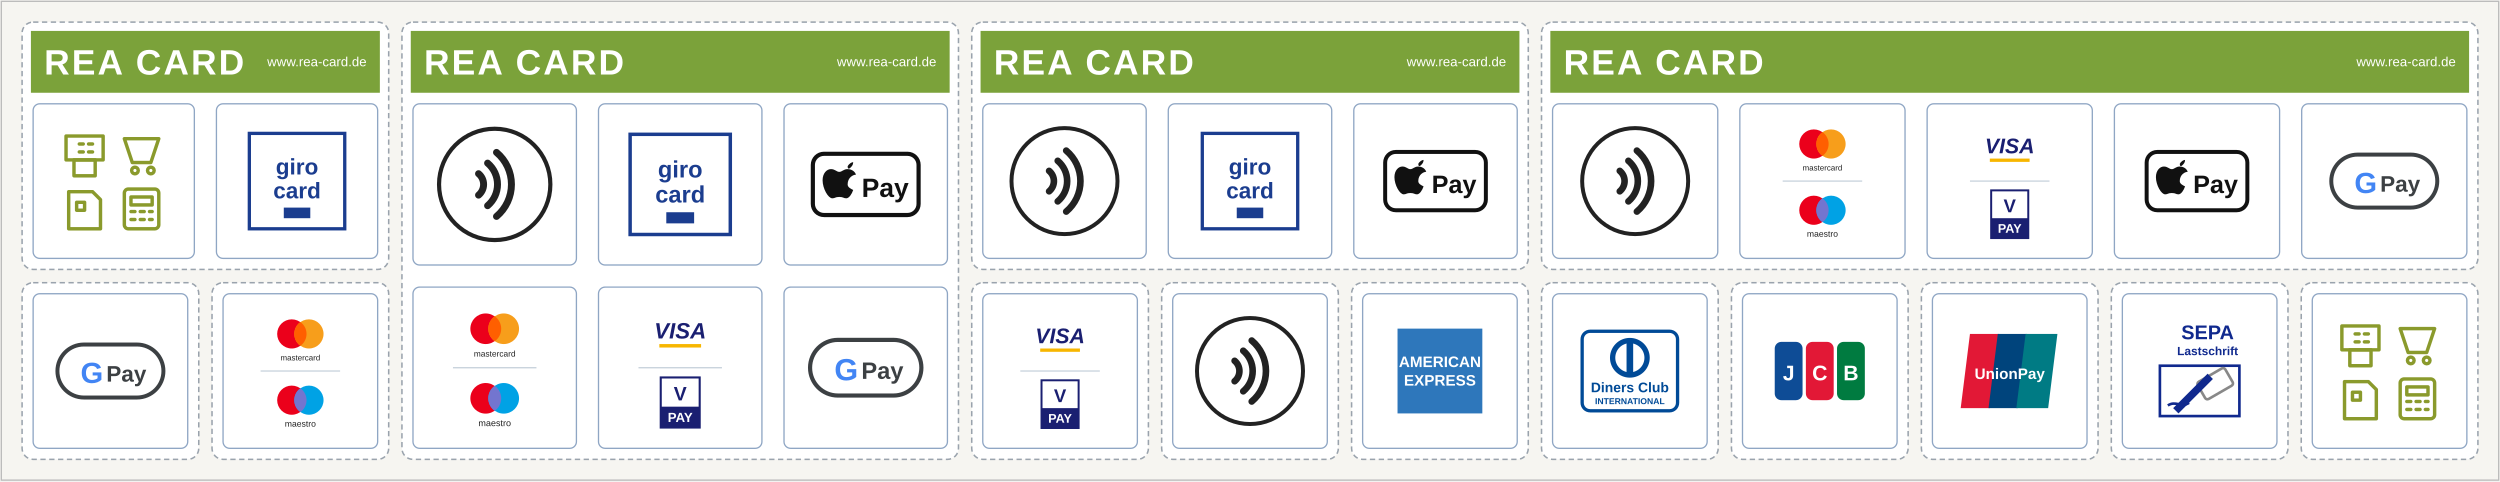
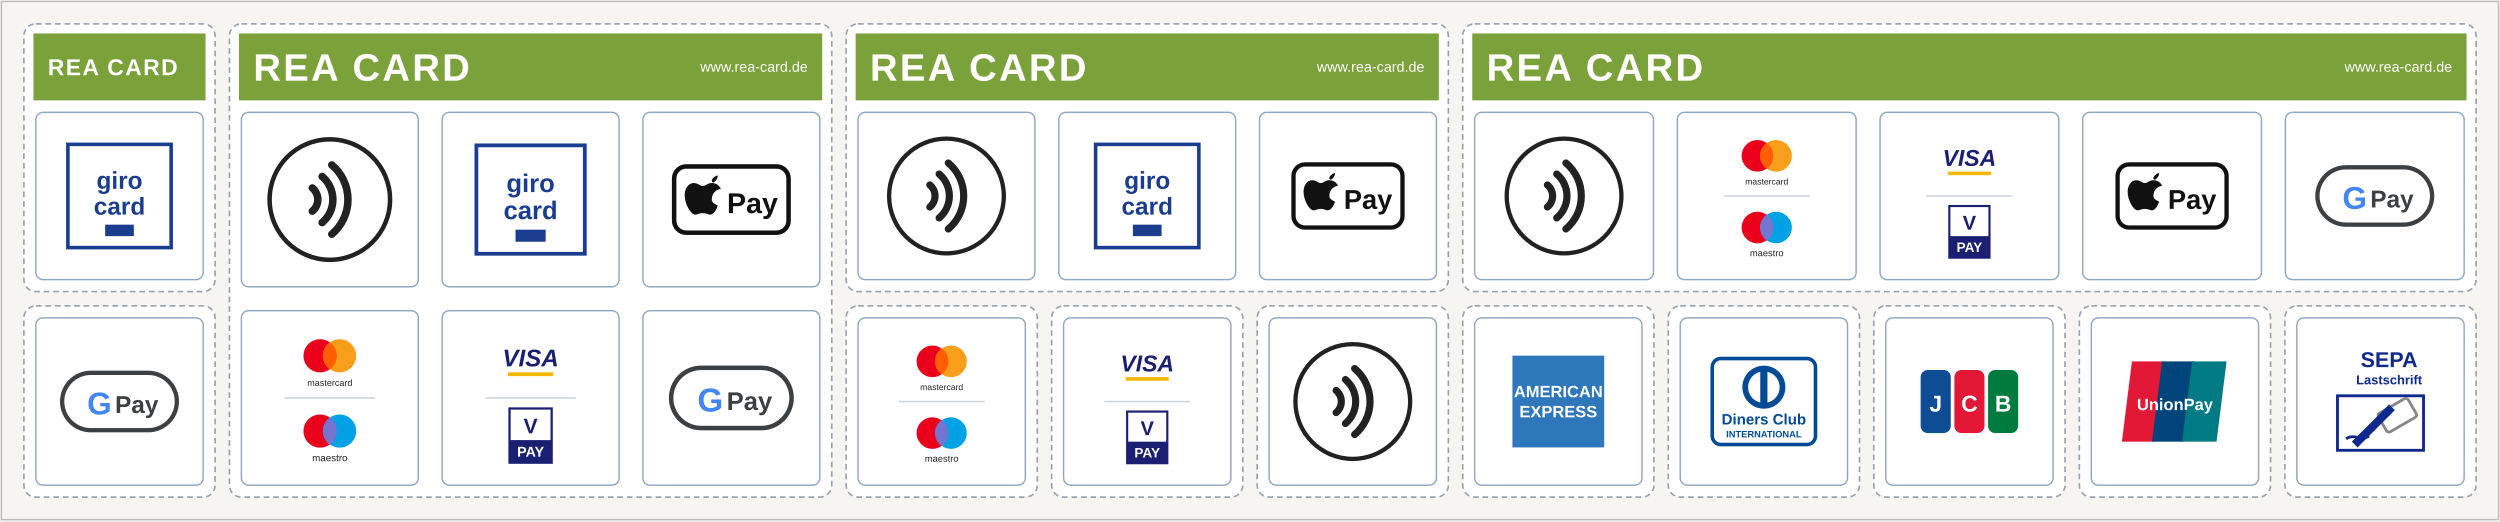
- <svg xmlns="http://www.w3.org/2000/svg" viewBox="0 0 566 109" width="566mm" height="109mm" role="img" aria-label="Варіант B — довга горизонтальна смуга">
-   <rect width="566" height="109" fill="#f6f5f1" />
-   <rect x="0.3" y="0.3" width="565.4" height="108.4" fill="none" stroke="#bbb" stroke-width="0.3" />
-   <rect x="5" y="5" width="83" height="56" rx="2.5" fill="#fff" stroke="#9aa3ad" stroke-width="0.35" stroke-dasharray="1.2 0.8" />
-   <path d="M7 7h79v14h-79z" fill="#7ba23a" />
-   <text x="10" y="16.88" font-size="8" fill="#fff" font-weight="800" letter-spacing="0.48" font-family="Onest,Arial,Helvetica,sans-serif">REA CARD</text>
-   <text x="83" y="15" font-size="3" fill="#fff" text-anchor="end" font-family="Onest,Arial,sans-serif">www.rea-card.de</text>
-   <rect x="7.5" y="23.5" width="36.5" height="35" rx="1.5" fill="none" stroke="#8fa6c4" stroke-width="0.3" />
-   <svg x="10.75" y="26" width="30" height="30" viewBox="0 0 100 100">
-     <g fill="none" stroke="#8a9a2c" stroke-width="2.6" stroke-linejoin="round" stroke-linecap="round">
-       <rect x="14" y="16" width="28" height="18" />
-       <rect x="20" y="34" width="16" height="12" />
-       <path d="M24 22h3M31 22h3M24 28h3M31 28h3" />
-       <path d="M58 18h26l-6 18H64z" />
-       <circle cx="66" cy="42" r="2.5" />
-       <circle cx="78" cy="42" r="2.5" />
-       <path d="M16 58h18l6 6v22H16z" />
-       <path d="M22 66h6v6h-6z" />
-       <rect x="58" y="56" width="26" height="30" rx="3" />
-       <path d="M63 62h16v6H63zM63 73h3M70 73h3M77 73h2M63 79h3M70 79h3M77 79h2" />
-     </g>
-   </svg>
-   <rect x="49" y="23.5" width="36.5" height="35" rx="1.5" fill="none" stroke="#8fa6c4" stroke-width="0.3" />
-   <svg x="52.25" y="26" width="30" height="30" viewBox="0 0 100 100">
+ <svg xmlns="http://www.w3.org/2000/svg" viewBox="0 0 523 109" width="523mm" height="109mm" role="img" aria-label="Варіант B — довга горизонтальна смуга">
+   <rect width="523" height="109" fill="#f6f5f1" />
+   <rect x="0.3" y="0.3" width="522.4" height="108.4" fill="none" stroke="#bbb" stroke-width="0.3" />
+   <rect x="5" y="5" width="40" height="56" rx="2.5" fill="#fff" stroke="#9aa3ad" stroke-width="0.35" stroke-dasharray="1.2 0.8" />
+   <path d="M7 7h36v14h-36z" fill="#7ba23a" />
+   <text x="10" y="15.728" font-size="4.8" fill="#fff" font-weight="800" letter-spacing="0.288" font-family="Onest,Arial,Helvetica,sans-serif">REA CARD</text>
+   <rect x="7.5" y="23.5" width="35" height="35" rx="1.5" fill="none" stroke="#8fa6c4" stroke-width="0.3" />
+   <svg x="10" y="26" width="30" height="30" viewBox="0 0 100 100">
    <rect x="14" y="14" width="72" height="72" fill="none" stroke="#1b3d8f" stroke-width="2.5" />
    <text x="50" y="45" font-size="17" fill="#1b3d8f" font-weight="700" text-anchor="middle" font-family="Onest,Arial,Helvetica,sans-serif">giro</text>
    <text x="50" y="63" font-size="17" fill="#1b3d8f" font-weight="700" text-anchor="middle" font-family="Onest,Arial,Helvetica,sans-serif">card</text>
    <rect x="40" y="70" width="20" height="8" fill="#1b3d8f" />
  </svg>
  <rect x="5" y="64" width="40" height="40" rx="2.5" fill="#fff" stroke="#9aa3ad" stroke-width="0.35" stroke-dasharray="1.2 0.8" />
  <rect x="7.5" y="66.5" width="35" height="35" rx="1.5" fill="none" stroke="#8fa6c4" stroke-width="0.3" />
  <svg x="10" y="69" width="30" height="30" viewBox="0 0 100 100">
    <rect x="10" y="30" width="80" height="40" rx="20" fill="#fff" stroke="#3c4043" stroke-width="3" />
    <text x="36" y="59" font-size="22" fill="#4285f4" font-weight="700" text-anchor="middle" font-family="Onest,Arial,Helvetica,sans-serif">G</text>
    <text x="62" y="58" font-size="17" fill="#3c4043" font-weight="600" text-anchor="middle" font-family="Onest,Arial,Helvetica,sans-serif">Pay</text>
  </svg>
-   <rect x="48" y="64" width="40" height="40" rx="2.5" fill="#fff" stroke="#9aa3ad" stroke-width="0.35" stroke-dasharray="1.2 0.8" />
-   <rect x="50.5" y="66.5" width="35" height="35" rx="1.5" fill="none" stroke="#8fa6c4" stroke-width="0.3" />
-   <svg x="53" y="69" width="30" height="30" viewBox="0 0 100 100">
-     <svg x="10" y="0" width="80" height="50" viewBox="0 0 100 100">
-       <circle cx="37" cy="44" r="22" fill="#eb001b" />
-       <circle cx="63" cy="44" r="22" fill="#f79e1b" />
-       <path d="M50 26a22 22 0 0 1 0 36a22 22 0 0 1 0-36z" fill="#ff5f00" />
-       <text x="50" y="84" font-size="12" fill="#222" font-weight="500" text-anchor="middle" font-family="Onest,Arial,Helvetica,sans-serif">mastercard</text>
-     </svg>
-     <line x1="20" y1="50" x2="80" y2="50" stroke="#c9d3dd" stroke-width="1" />
-     <svg x="10" y="50" width="80" height="50" viewBox="0 0 100 100">
-       <circle cx="37" cy="44" r="22" fill="#eb001b" />
-       <circle cx="63" cy="44" r="22" fill="#00a2e5" />
-       <path d="M50 26a22 22 0 0 1 0 36a22 22 0 0 1 0-36z" fill="#7375cf" />
-       <text x="50" y="84" font-size="13" fill="#222" font-weight="500" text-anchor="middle" font-family="Onest,Arial,Helvetica,sans-serif">maestro</text>
-     </svg>
-   </svg>
-   <rect x="91" y="5" width="126" height="99" rx="2.5" fill="#fff" stroke="#9aa3ad" stroke-width="0.35" stroke-dasharray="1.2 0.8" />
-   <path d="M93 7h122v14h-122z" fill="#7ba23a" />
-   <text x="96" y="16.88" font-size="8" fill="#fff" font-weight="800" letter-spacing="0.48" font-family="Onest,Arial,Helvetica,sans-serif">REA CARD</text>
-   <text x="212" y="15" font-size="3" fill="#fff" text-anchor="end" font-family="Onest,Arial,sans-serif">www.rea-card.de</text>
-   <rect x="93.5" y="23.5" width="37" height="36.5" rx="1.5" fill="none" stroke="#8fa6c4" stroke-width="0.3" />
-   <svg x="96.25" y="26" width="31.5" height="31.5" viewBox="0 0 100 100">
-     <circle cx="50" cy="50" r="40" fill="none" stroke="#222" stroke-width="3" />
-     <path d="M38.4 42.3 A10 10 0 0 1 38.4 57.7" fill="none" stroke="#222" stroke-width="5" stroke-linecap="round" />
-     <path d="M44.9 34.7 A20 20 0 0 1 44.9 65.3" fill="none" stroke="#222" stroke-width="5" stroke-linecap="round" />
-     <path d="M51.3 27.0 A30 30 0 0 1 51.3 73.0" fill="none" stroke="#222" stroke-width="5" stroke-linecap="round" />
-   </svg>
-   <rect x="135.5" y="23.5" width="37" height="36.5" rx="1.5" fill="none" stroke="#8fa6c4" stroke-width="0.3" />
-   <svg x="138.25" y="26" width="31.5" height="31.5" viewBox="0 0 100 100">
+   <rect x="48" y="5" width="126" height="99" rx="2.5" fill="#fff" stroke="#9aa3ad" stroke-width="0.35" stroke-dasharray="1.2 0.8" />
+   <path d="M50 7h122v14h-122z" fill="#7ba23a" />
+   <text x="53" y="16.88" font-size="8" fill="#fff" font-weight="800" letter-spacing="0.48" font-family="Onest,Arial,Helvetica,sans-serif">REA CARD</text>
+   <text x="169" y="15" font-size="3" fill="#fff" text-anchor="end" font-family="Onest,Arial,sans-serif">www.rea-card.de</text>
+   <rect x="50.5" y="23.5" width="37" height="36.5" rx="1.5" fill="none" stroke="#8fa6c4" stroke-width="0.3" />
+   <svg x="53.25" y="26" width="31.5" height="31.5" viewBox="0 0 100 100">
+     <circle cx="50" cy="50" r="40" fill="none" stroke="#222" stroke-width="3" />
+     <path d="M38.4 42.3 A10 10 0 0 1 38.4 57.7" fill="none" stroke="#222" stroke-width="5" stroke-linecap="round" />
+     <path d="M44.9 34.7 A20 20 0 0 1 44.9 65.3" fill="none" stroke="#222" stroke-width="5" stroke-linecap="round" />
+     <path d="M51.3 27.0 A30 30 0 0 1 51.3 73.0" fill="none" stroke="#222" stroke-width="5" stroke-linecap="round" />
+   </svg>
+   <rect x="92.5" y="23.5" width="37" height="36.5" rx="1.5" fill="none" stroke="#8fa6c4" stroke-width="0.3" />
+   <svg x="95.25" y="26" width="31.5" height="31.5" viewBox="0 0 100 100">
    <rect x="14" y="14" width="72" height="72" fill="none" stroke="#1b3d8f" stroke-width="2.5" />
    <text x="50" y="45" font-size="17" fill="#1b3d8f" font-weight="700" text-anchor="middle" font-family="Onest,Arial,Helvetica,sans-serif">giro</text>
    <text x="50" y="63" font-size="17" fill="#1b3d8f" font-weight="700" text-anchor="middle" font-family="Onest,Arial,Helvetica,sans-serif">card</text>
    <rect x="40" y="70" width="20" height="8" fill="#1b3d8f" />
  </svg>
-   <rect x="177.5" y="23.5" width="37" height="36.5" rx="1.5" fill="none" stroke="#8fa6c4" stroke-width="0.3" />
-   <svg x="180.25" y="26" width="31.5" height="31.5" viewBox="0 0 100 100">
+   <rect x="134.5" y="23.5" width="37" height="36.5" rx="1.5" fill="none" stroke="#8fa6c4" stroke-width="0.3" />
+   <svg x="137.25" y="26" width="31.5" height="31.5" viewBox="0 0 100 100">
    <rect x="12" y="28" width="76" height="44" rx="8" fill="#fff" stroke="#111" stroke-width="3" />
    <g transform="translate(4 6)">
      <path d="M33 44c0-5 4-7 6-7-1-3-4-4-6-4-3 0-4 2-6 2s-3-2-6-2c-3 0-6 3-6 8 0 6 4 13 7 13 2 0 2-1 5-1s3 1 5 1c2 0 4-3 5-6-2-1-4-2-4-4z" fill="#111" />
      <path d="M33 31c1-2 3-3 4-3 0 2-1 3-2 4-1 1-2 1-2-1z" fill="#111" />
    </g>
    <text x="64" y="59" font-size="19" fill="#111" font-weight="600" text-anchor="middle" font-family="Onest,Arial,Helvetica,sans-serif">Pay</text>
  </svg>
-   <rect x="93.5" y="65" width="37" height="36.5" rx="1.5" fill="none" stroke="#8fa6c4" stroke-width="0.3" />
-   <svg x="96.25" y="67.5" width="31.5" height="31.5" viewBox="0 0 100 100">
+   <rect x="50.5" y="65" width="37" height="36.5" rx="1.5" fill="none" stroke="#8fa6c4" stroke-width="0.3" />
+   <svg x="53.25" y="67.5" width="31.5" height="31.5" viewBox="0 0 100 100">
    <svg x="10" y="0" width="80" height="50" viewBox="0 0 100 100">
      <circle cx="37" cy="44" r="22" fill="#eb001b" />
      <circle cx="63" cy="44" r="22" fill="#f79e1b" />
      <path d="M50 26a22 22 0 0 1 0 36a22 22 0 0 1 0-36z" fill="#ff5f00" />
      <text x="50" y="84" font-size="12" fill="#222" font-weight="500" text-anchor="middle" font-family="Onest,Arial,Helvetica,sans-serif">mastercard</text>
    </svg>
    <line x1="20" y1="50" x2="80" y2="50" stroke="#c9d3dd" stroke-width="1" />
    <svg x="10" y="50" width="80" height="50" viewBox="0 0 100 100">
      <circle cx="37" cy="44" r="22" fill="#eb001b" />
      <circle cx="63" cy="44" r="22" fill="#00a2e5" />
      <path d="M50 26a22 22 0 0 1 0 36a22 22 0 0 1 0-36z" fill="#7375cf" />
      <text x="50" y="84" font-size="13" fill="#222" font-weight="500" text-anchor="middle" font-family="Onest,Arial,Helvetica,sans-serif">maestro</text>
    </svg>
  </svg>
-   <rect x="135.5" y="65" width="37" height="36.5" rx="1.5" fill="none" stroke="#8fa6c4" stroke-width="0.3" />
-   <svg x="138.25" y="67.5" width="31.5" height="31.5" viewBox="0 0 100 100">
+   <rect x="92.5" y="65" width="37" height="36.5" rx="1.5" fill="none" stroke="#8fa6c4" stroke-width="0.3" />
+   <svg x="95.25" y="67.5" width="31.5" height="31.5" viewBox="0 0 100 100">
    <svg x="10" y="0" width="80" height="50" viewBox="0 0 100 100">
      <text x="50" y="58" font-size="32" fill="#1a1f71" font-weight="800" text-anchor="middle" font-family="Onest,Arial,Helvetica,sans-serif" font-style="italic">VISA</text>
      <rect x="20" y="66" width="60" height="5" fill="#f7b600" />
    </svg>
    <line x1="20" y1="50" x2="80" y2="50" stroke="#c9d3dd" stroke-width="1" />
    <svg x="10" y="50" width="80" height="50" viewBox="0 0 100 100">
      <rect x="22" y="14" width="56" height="72" fill="#fff" stroke="#1a1f71" stroke-width="3" />
      <text x="50" y="47" font-size="28" fill="#1a1f71" font-weight="800" text-anchor="middle" font-family="Onest,Arial,Helvetica,sans-serif">V</text>
      <rect x="22" y="56" width="56" height="30" fill="#1a1f71" />
      <text x="50" y="78" font-size="19" fill="#fff" font-weight="800" text-anchor="middle" font-family="Onest,Arial,Helvetica,sans-serif">PAY</text>
    </svg>
  </svg>
-   <rect x="177.5" y="65" width="37" height="36.5" rx="1.5" fill="none" stroke="#8fa6c4" stroke-width="0.3" />
-   <svg x="180.25" y="67.5" width="31.5" height="31.5" viewBox="0 0 100 100">
+   <rect x="134.5" y="65" width="37" height="36.5" rx="1.5" fill="none" stroke="#8fa6c4" stroke-width="0.3" />
+   <svg x="137.25" y="67.5" width="31.5" height="31.5" viewBox="0 0 100 100">
    <rect x="10" y="30" width="80" height="40" rx="20" fill="#fff" stroke="#3c4043" stroke-width="3" />
    <text x="36" y="59" font-size="22" fill="#4285f4" font-weight="700" text-anchor="middle" font-family="Onest,Arial,Helvetica,sans-serif">G</text>
    <text x="62" y="58" font-size="17" fill="#3c4043" font-weight="600" text-anchor="middle" font-family="Onest,Arial,Helvetica,sans-serif">Pay</text>
  </svg>
-   <rect x="220" y="5" width="126" height="56" rx="2.5" fill="#fff" stroke="#9aa3ad" stroke-width="0.35" stroke-dasharray="1.2 0.8" />
-   <path d="M222 7h122v14h-122z" fill="#7ba23a" />
-   <text x="225" y="16.88" font-size="8" fill="#fff" font-weight="800" letter-spacing="0.48" font-family="Onest,Arial,Helvetica,sans-serif">REA CARD</text>
-   <text x="341" y="15" font-size="3" fill="#fff" text-anchor="end" font-family="Onest,Arial,sans-serif">www.rea-card.de</text>
-   <rect x="222.5" y="23.5" width="37" height="35" rx="1.5" fill="none" stroke="#8fa6c4" stroke-width="0.3" />
-   <svg x="226" y="26" width="30" height="30" viewBox="0 0 100 100">
-     <circle cx="50" cy="50" r="40" fill="none" stroke="#222" stroke-width="3" />
-     <path d="M38.4 42.3 A10 10 0 0 1 38.4 57.7" fill="none" stroke="#222" stroke-width="5" stroke-linecap="round" />
-     <path d="M44.9 34.7 A20 20 0 0 1 44.9 65.3" fill="none" stroke="#222" stroke-width="5" stroke-linecap="round" />
-     <path d="M51.3 27.0 A30 30 0 0 1 51.3 73.0" fill="none" stroke="#222" stroke-width="5" stroke-linecap="round" />
-   </svg>
-   <rect x="264.5" y="23.5" width="37" height="35" rx="1.5" fill="none" stroke="#8fa6c4" stroke-width="0.3" />
-   <svg x="268" y="26" width="30" height="30" viewBox="0 0 100 100">
+   <rect x="177" y="5" width="126" height="56" rx="2.5" fill="#fff" stroke="#9aa3ad" stroke-width="0.35" stroke-dasharray="1.2 0.8" />
+   <path d="M179 7h122v14h-122z" fill="#7ba23a" />
+   <text x="182" y="16.88" font-size="8" fill="#fff" font-weight="800" letter-spacing="0.48" font-family="Onest,Arial,Helvetica,sans-serif">REA CARD</text>
+   <text x="298" y="15" font-size="3" fill="#fff" text-anchor="end" font-family="Onest,Arial,sans-serif">www.rea-card.de</text>
+   <rect x="179.5" y="23.5" width="37" height="35" rx="1.5" fill="none" stroke="#8fa6c4" stroke-width="0.3" />
+   <svg x="183" y="26" width="30" height="30" viewBox="0 0 100 100">
+     <circle cx="50" cy="50" r="40" fill="none" stroke="#222" stroke-width="3" />
+     <path d="M38.4 42.3 A10 10 0 0 1 38.4 57.7" fill="none" stroke="#222" stroke-width="5" stroke-linecap="round" />
+     <path d="M44.9 34.7 A20 20 0 0 1 44.9 65.3" fill="none" stroke="#222" stroke-width="5" stroke-linecap="round" />
+     <path d="M51.3 27.0 A30 30 0 0 1 51.3 73.0" fill="none" stroke="#222" stroke-width="5" stroke-linecap="round" />
+   </svg>
+   <rect x="221.5" y="23.5" width="37" height="35" rx="1.5" fill="none" stroke="#8fa6c4" stroke-width="0.3" />
+   <svg x="225" y="26" width="30" height="30" viewBox="0 0 100 100">
    <rect x="14" y="14" width="72" height="72" fill="none" stroke="#1b3d8f" stroke-width="2.5" />
    <text x="50" y="45" font-size="17" fill="#1b3d8f" font-weight="700" text-anchor="middle" font-family="Onest,Arial,Helvetica,sans-serif">giro</text>
    <text x="50" y="63" font-size="17" fill="#1b3d8f" font-weight="700" text-anchor="middle" font-family="Onest,Arial,Helvetica,sans-serif">card</text>
    <rect x="40" y="70" width="20" height="8" fill="#1b3d8f" />
  </svg>
-   <rect x="306.5" y="23.5" width="37" height="35" rx="1.5" fill="none" stroke="#8fa6c4" stroke-width="0.3" />
-   <svg x="310" y="26" width="30" height="30" viewBox="0 0 100 100">
+   <rect x="263.5" y="23.5" width="37" height="35" rx="1.5" fill="none" stroke="#8fa6c4" stroke-width="0.3" />
+   <svg x="267" y="26" width="30" height="30" viewBox="0 0 100 100">
    <rect x="12" y="28" width="76" height="44" rx="8" fill="#fff" stroke="#111" stroke-width="3" />
    <g transform="translate(4 6)">
      <path d="M33 44c0-5 4-7 6-7-1-3-4-4-6-4-3 0-4 2-6 2s-3-2-6-2c-3 0-6 3-6 8 0 6 4 13 7 13 2 0 2-1 5-1s3 1 5 1c2 0 4-3 5-6-2-1-4-2-4-4z" fill="#111" />
      <path d="M33 31c1-2 3-3 4-3 0 2-1 3-2 4-1 1-2 1-2-1z" fill="#111" />
    </g>
    <text x="64" y="59" font-size="19" fill="#111" font-weight="600" text-anchor="middle" font-family="Onest,Arial,Helvetica,sans-serif">Pay</text>
  </svg>
+   <rect x="177" y="64" width="40" height="40" rx="2.5" fill="#fff" stroke="#9aa3ad" stroke-width="0.35" stroke-dasharray="1.2 0.8" />
+   <rect x="179.5" y="66.5" width="35" height="35" rx="1.5" fill="none" stroke="#8fa6c4" stroke-width="0.3" />
+   <svg x="182" y="69" width="30" height="30" viewBox="0 0 100 100">
+     <svg x="10" y="0" width="80" height="50" viewBox="0 0 100 100">
+       <circle cx="37" cy="44" r="22" fill="#eb001b" />
+       <circle cx="63" cy="44" r="22" fill="#f79e1b" />
+       <path d="M50 26a22 22 0 0 1 0 36a22 22 0 0 1 0-36z" fill="#ff5f00" />
+       <text x="50" y="84" font-size="12" fill="#222" font-weight="500" text-anchor="middle" font-family="Onest,Arial,Helvetica,sans-serif">mastercard</text>
+     </svg>
+     <line x1="20" y1="50" x2="80" y2="50" stroke="#c9d3dd" stroke-width="1" />
+     <svg x="10" y="50" width="80" height="50" viewBox="0 0 100 100">
+       <circle cx="37" cy="44" r="22" fill="#eb001b" />
+       <circle cx="63" cy="44" r="22" fill="#00a2e5" />
+       <path d="M50 26a22 22 0 0 1 0 36a22 22 0 0 1 0-36z" fill="#7375cf" />
+       <text x="50" y="84" font-size="13" fill="#222" font-weight="500" text-anchor="middle" font-family="Onest,Arial,Helvetica,sans-serif">maestro</text>
+     </svg>
+   </svg>
  <rect x="220" y="64" width="40" height="40" rx="2.5" fill="#fff" stroke="#9aa3ad" stroke-width="0.35" stroke-dasharray="1.2 0.8" />
  <rect x="222.5" y="66.5" width="35" height="35" rx="1.5" fill="none" stroke="#8fa6c4" stroke-width="0.3" />
  <svg x="225" y="69" width="30" height="30" viewBox="0 0 100 100">
    <svg x="10" y="0" width="80" height="50" viewBox="0 0 100 100">
      <text x="50" y="58" font-size="32" fill="#1a1f71" font-weight="800" text-anchor="middle" font-family="Onest,Arial,Helvetica,sans-serif" font-style="italic">VISA</text>
      <rect x="20" y="66" width="60" height="5" fill="#f7b600" />
    </svg>
    <line x1="20" y1="50" x2="80" y2="50" stroke="#c9d3dd" stroke-width="1" />
    <svg x="10" y="50" width="80" height="50" viewBox="0 0 100 100">
      <rect x="22" y="14" width="56" height="72" fill="#fff" stroke="#1a1f71" stroke-width="3" />
      <text x="50" y="47" font-size="28" fill="#1a1f71" font-weight="800" text-anchor="middle" font-family="Onest,Arial,Helvetica,sans-serif">V</text>
      <rect x="22" y="56" width="56" height="30" fill="#1a1f71" />
      <text x="50" y="78" font-size="19" fill="#fff" font-weight="800" text-anchor="middle" font-family="Onest,Arial,Helvetica,sans-serif">PAY</text>
    </svg>
  </svg>
  <rect x="263" y="64" width="40" height="40" rx="2.5" fill="#fff" stroke="#9aa3ad" stroke-width="0.35" stroke-dasharray="1.2 0.8" />
  <rect x="265.5" y="66.5" width="35" height="35" rx="1.5" fill="none" stroke="#8fa6c4" stroke-width="0.3" />
  <svg x="268" y="69" width="30" height="30" viewBox="0 0 100 100">
    <circle cx="50" cy="50" r="40" fill="none" stroke="#222" stroke-width="3" />
    <path d="M38.4 42.3 A10 10 0 0 1 38.4 57.7" fill="none" stroke="#222" stroke-width="5" stroke-linecap="round" />
    <path d="M44.9 34.7 A20 20 0 0 1 44.9 65.3" fill="none" stroke="#222" stroke-width="5" stroke-linecap="round" />
    <path d="M51.3 27.0 A30 30 0 0 1 51.3 73.0" fill="none" stroke="#222" stroke-width="5" stroke-linecap="round" />
+   </svg>
+   <rect x="306" y="5" width="212" height="56" rx="2.5" fill="#fff" stroke="#9aa3ad" stroke-width="0.35" stroke-dasharray="1.2 0.8" />
+   <path d="M308 7h208v14h-208z" fill="#7ba23a" />
+   <text x="311" y="16.88" font-size="8" fill="#fff" font-weight="800" letter-spacing="0.48" font-family="Onest,Arial,Helvetica,sans-serif">REA CARD</text>
+   <text x="513" y="15" font-size="3" fill="#fff" text-anchor="end" font-family="Onest,Arial,sans-serif">www.rea-card.de</text>
+   <rect x="308.5" y="23.5" width="37.4" height="35" rx="1.5" fill="none" stroke="#8fa6c4" stroke-width="0.3" />
+   <svg x="312.2" y="26" width="30" height="30" viewBox="0 0 100 100">
+     <circle cx="50" cy="50" r="40" fill="none" stroke="#222" stroke-width="3" />
+     <path d="M38.4 42.3 A10 10 0 0 1 38.4 57.7" fill="none" stroke="#222" stroke-width="5" stroke-linecap="round" />
+     <path d="M44.9 34.7 A20 20 0 0 1 44.9 65.3" fill="none" stroke="#222" stroke-width="5" stroke-linecap="round" />
+     <path d="M51.3 27.0 A30 30 0 0 1 51.3 73.0" fill="none" stroke="#222" stroke-width="5" stroke-linecap="round" />
+   </svg>
+   <rect x="350.9" y="23.5" width="37.4" height="35" rx="1.5" fill="none" stroke="#8fa6c4" stroke-width="0.3" />
+   <svg x="354.6" y="26" width="30" height="30" viewBox="0 0 100 100">
+     <svg x="10" y="0" width="80" height="50" viewBox="0 0 100 100">
+       <circle cx="37" cy="44" r="22" fill="#eb001b" />
+       <circle cx="63" cy="44" r="22" fill="#f79e1b" />
+       <path d="M50 26a22 22 0 0 1 0 36a22 22 0 0 1 0-36z" fill="#ff5f00" />
+       <text x="50" y="84" font-size="12" fill="#222" font-weight="500" text-anchor="middle" font-family="Onest,Arial,Helvetica,sans-serif">mastercard</text>
+     </svg>
+     <line x1="20" y1="50" x2="80" y2="50" stroke="#c9d3dd" stroke-width="1" />
+     <svg x="10" y="50" width="80" height="50" viewBox="0 0 100 100">
+       <circle cx="37" cy="44" r="22" fill="#eb001b" />
+       <circle cx="63" cy="44" r="22" fill="#00a2e5" />
+       <path d="M50 26a22 22 0 0 1 0 36a22 22 0 0 1 0-36z" fill="#7375cf" />
+       <text x="50" y="84" font-size="13" fill="#222" font-weight="500" text-anchor="middle" font-family="Onest,Arial,Helvetica,sans-serif">maestro</text>
+     </svg>
+   </svg>
+   <rect x="393.3" y="23.5" width="37.4" height="35" rx="1.5" fill="none" stroke="#8fa6c4" stroke-width="0.3" />
+   <svg x="397" y="26" width="30" height="30" viewBox="0 0 100 100">
+     <svg x="10" y="0" width="80" height="50" viewBox="0 0 100 100">
+       <text x="50" y="58" font-size="32" fill="#1a1f71" font-weight="800" text-anchor="middle" font-family="Onest,Arial,Helvetica,sans-serif" font-style="italic">VISA</text>
+       <rect x="20" y="66" width="60" height="5" fill="#f7b600" />
+     </svg>
+     <line x1="20" y1="50" x2="80" y2="50" stroke="#c9d3dd" stroke-width="1" />
+     <svg x="10" y="50" width="80" height="50" viewBox="0 0 100 100">
+       <rect x="22" y="14" width="56" height="72" fill="#fff" stroke="#1a1f71" stroke-width="3" />
+       <text x="50" y="47" font-size="28" fill="#1a1f71" font-weight="800" text-anchor="middle" font-family="Onest,Arial,Helvetica,sans-serif">V</text>
+       <rect x="22" y="56" width="56" height="30" fill="#1a1f71" />
+       <text x="50" y="78" font-size="19" fill="#fff" font-weight="800" text-anchor="middle" font-family="Onest,Arial,Helvetica,sans-serif">PAY</text>
+     </svg>
+   </svg>
+   <rect x="435.7" y="23.5" width="37.4" height="35" rx="1.5" fill="none" stroke="#8fa6c4" stroke-width="0.3" />
+   <svg x="439.4" y="26" width="30" height="30" viewBox="0 0 100 100">
+     <rect x="12" y="28" width="76" height="44" rx="8" fill="#fff" stroke="#111" stroke-width="3" />
+     <g transform="translate(4 6)">
+       <path d="M33 44c0-5 4-7 6-7-1-3-4-4-6-4-3 0-4 2-6 2s-3-2-6-2c-3 0-6 3-6 8 0 6 4 13 7 13 2 0 2-1 5-1s3 1 5 1c2 0 4-3 5-6-2-1-4-2-4-4z" fill="#111" />
+       <path d="M33 31c1-2 3-3 4-3 0 2-1 3-2 4-1 1-2 1-2-1z" fill="#111" />
+     </g>
+     <text x="64" y="59" font-size="19" fill="#111" font-weight="600" text-anchor="middle" font-family="Onest,Arial,Helvetica,sans-serif">Pay</text>
+   </svg>
+   <rect x="478.1" y="23.5" width="37.4" height="35" rx="1.5" fill="none" stroke="#8fa6c4" stroke-width="0.3" />
+   <svg x="481.8" y="26" width="30" height="30" viewBox="0 0 100 100">
+     <rect x="10" y="30" width="80" height="40" rx="20" fill="#fff" stroke="#3c4043" stroke-width="3" />
+     <text x="36" y="59" font-size="22" fill="#4285f4" font-weight="700" text-anchor="middle" font-family="Onest,Arial,Helvetica,sans-serif">G</text>
+     <text x="62" y="58" font-size="17" fill="#3c4043" font-weight="600" text-anchor="middle" font-family="Onest,Arial,Helvetica,sans-serif">Pay</text>
  </svg>
  <rect x="306" y="64" width="40" height="40" rx="2.5" fill="#fff" stroke="#9aa3ad" stroke-width="0.35" stroke-dasharray="1.2 0.8" />
  <rect x="308.5" y="66.5" width="35" height="35" rx="1.5" fill="none" stroke="#8fa6c4" stroke-width="0.3" />
  <svg x="311" y="69" width="30" height="30" viewBox="0 0 100 100">
    <rect x="18" y="18" width="64" height="64" fill="#2e77bb" />
    <text x="50" y="47" font-size="11.5" fill="#fff" font-weight="800" text-anchor="middle" font-family="Onest,Arial,Helvetica,sans-serif">AMERICAN</text>
    <text x="50" y="61" font-size="11.5" fill="#fff" font-weight="800" text-anchor="middle" font-family="Onest,Arial,Helvetica,sans-serif">EXPRESS</text>
-   </svg>
-   <rect x="349" y="5" width="212" height="56" rx="2.5" fill="#fff" stroke="#9aa3ad" stroke-width="0.35" stroke-dasharray="1.2 0.8" />
-   <path d="M351 7h208v14h-208z" fill="#7ba23a" />
-   <text x="354" y="16.88" font-size="8" fill="#fff" font-weight="800" letter-spacing="0.48" font-family="Onest,Arial,Helvetica,sans-serif">REA CARD</text>
-   <text x="556" y="15" font-size="3" fill="#fff" text-anchor="end" font-family="Onest,Arial,sans-serif">www.rea-card.de</text>
-   <rect x="351.5" y="23.5" width="37.4" height="35" rx="1.5" fill="none" stroke="#8fa6c4" stroke-width="0.3" />
-   <svg x="355.2" y="26" width="30" height="30" viewBox="0 0 100 100">
-     <circle cx="50" cy="50" r="40" fill="none" stroke="#222" stroke-width="3" />
-     <path d="M38.4 42.3 A10 10 0 0 1 38.4 57.7" fill="none" stroke="#222" stroke-width="5" stroke-linecap="round" />
-     <path d="M44.9 34.7 A20 20 0 0 1 44.9 65.3" fill="none" stroke="#222" stroke-width="5" stroke-linecap="round" />
-     <path d="M51.3 27.0 A30 30 0 0 1 51.3 73.0" fill="none" stroke="#222" stroke-width="5" stroke-linecap="round" />
-   </svg>
-   <rect x="393.9" y="23.5" width="37.4" height="35" rx="1.5" fill="none" stroke="#8fa6c4" stroke-width="0.3" />
-   <svg x="397.6" y="26" width="30" height="30" viewBox="0 0 100 100">
-     <svg x="10" y="0" width="80" height="50" viewBox="0 0 100 100">
-       <circle cx="37" cy="44" r="22" fill="#eb001b" />
-       <circle cx="63" cy="44" r="22" fill="#f79e1b" />
-       <path d="M50 26a22 22 0 0 1 0 36a22 22 0 0 1 0-36z" fill="#ff5f00" />
-       <text x="50" y="84" font-size="12" fill="#222" font-weight="500" text-anchor="middle" font-family="Onest,Arial,Helvetica,sans-serif">mastercard</text>
-     </svg>
-     <line x1="20" y1="50" x2="80" y2="50" stroke="#c9d3dd" stroke-width="1" />
-     <svg x="10" y="50" width="80" height="50" viewBox="0 0 100 100">
-       <circle cx="37" cy="44" r="22" fill="#eb001b" />
-       <circle cx="63" cy="44" r="22" fill="#00a2e5" />
-       <path d="M50 26a22 22 0 0 1 0 36a22 22 0 0 1 0-36z" fill="#7375cf" />
-       <text x="50" y="84" font-size="13" fill="#222" font-weight="500" text-anchor="middle" font-family="Onest,Arial,Helvetica,sans-serif">maestro</text>
-     </svg>
-   </svg>
-   <rect x="436.3" y="23.5" width="37.4" height="35" rx="1.5" fill="none" stroke="#8fa6c4" stroke-width="0.3" />
-   <svg x="440" y="26" width="30" height="30" viewBox="0 0 100 100">
-     <svg x="10" y="0" width="80" height="50" viewBox="0 0 100 100">
-       <text x="50" y="58" font-size="32" fill="#1a1f71" font-weight="800" text-anchor="middle" font-family="Onest,Arial,Helvetica,sans-serif" font-style="italic">VISA</text>
-       <rect x="20" y="66" width="60" height="5" fill="#f7b600" />
-     </svg>
-     <line x1="20" y1="50" x2="80" y2="50" stroke="#c9d3dd" stroke-width="1" />
-     <svg x="10" y="50" width="80" height="50" viewBox="0 0 100 100">
-       <rect x="22" y="14" width="56" height="72" fill="#fff" stroke="#1a1f71" stroke-width="3" />
-       <text x="50" y="47" font-size="28" fill="#1a1f71" font-weight="800" text-anchor="middle" font-family="Onest,Arial,Helvetica,sans-serif">V</text>
-       <rect x="22" y="56" width="56" height="30" fill="#1a1f71" />
-       <text x="50" y="78" font-size="19" fill="#fff" font-weight="800" text-anchor="middle" font-family="Onest,Arial,Helvetica,sans-serif">PAY</text>
-     </svg>
-   </svg>
-   <rect x="478.7" y="23.5" width="37.4" height="35" rx="1.5" fill="none" stroke="#8fa6c4" stroke-width="0.3" />
-   <svg x="482.4" y="26" width="30" height="30" viewBox="0 0 100 100">
-     <rect x="12" y="28" width="76" height="44" rx="8" fill="#fff" stroke="#111" stroke-width="3" />
-     <g transform="translate(4 6)">
-       <path d="M33 44c0-5 4-7 6-7-1-3-4-4-6-4-3 0-4 2-6 2s-3-2-6-2c-3 0-6 3-6 8 0 6 4 13 7 13 2 0 2-1 5-1s3 1 5 1c2 0 4-3 5-6-2-1-4-2-4-4z" fill="#111" />
-       <path d="M33 31c1-2 3-3 4-3 0 2-1 3-2 4-1 1-2 1-2-1z" fill="#111" />
-     </g>
-     <text x="64" y="59" font-size="19" fill="#111" font-weight="600" text-anchor="middle" font-family="Onest,Arial,Helvetica,sans-serif">Pay</text>
-   </svg>
-   <rect x="521.1" y="23.5" width="37.4" height="35" rx="1.5" fill="none" stroke="#8fa6c4" stroke-width="0.3" />
-   <svg x="524.8" y="26" width="30" height="30" viewBox="0 0 100 100">
-     <rect x="10" y="30" width="80" height="40" rx="20" fill="#fff" stroke="#3c4043" stroke-width="3" />
-     <text x="36" y="59" font-size="22" fill="#4285f4" font-weight="700" text-anchor="middle" font-family="Onest,Arial,Helvetica,sans-serif">G</text>
-     <text x="62" y="58" font-size="17" fill="#3c4043" font-weight="600" text-anchor="middle" font-family="Onest,Arial,Helvetica,sans-serif">Pay</text>
  </svg>
  <rect x="349" y="64" width="40" height="40" rx="2.5" fill="#fff" stroke="#9aa3ad" stroke-width="0.35" stroke-dasharray="1.2 0.8" />
  <rect x="351.5" y="66.5" width="35" height="35" rx="1.5" fill="none" stroke="#8fa6c4" stroke-width="0.3" />
  <svg x="354" y="69" width="30" height="30" viewBox="0 0 100 100">
    <rect x="14" y="20" width="72" height="60" rx="6" fill="#fff" stroke="#004a97" stroke-width="2.5" />
    <circle cx="50" cy="40" r="13" fill="none" stroke="#004a97" stroke-width="4" />
    <rect x="47.5" y="27" width="5" height="26" fill="#004a97" />
    <text x="50" y="66" font-size="10.5" fill="#004a97" font-weight="700" text-anchor="middle" font-family="Onest,Arial,Helvetica,sans-serif">Diners Club</text>
    <text x="50" y="75" font-size="6.5" fill="#004a97" font-weight="600" text-anchor="middle" font-family="Onest,Arial,Helvetica,sans-serif">INTERNATIONAL</text>
  </svg>
  <rect x="392" y="64" width="40" height="40" rx="2.5" fill="#fff" stroke="#9aa3ad" stroke-width="0.35" stroke-dasharray="1.2 0.8" />
  <rect x="394.5" y="66.5" width="35" height="35" rx="1.5" fill="none" stroke="#8fa6c4" stroke-width="0.3" />
  <svg x="397" y="69" width="30" height="30" viewBox="0 0 100 100">
    <rect x="16" y="28" width="21" height="44" rx="5" fill="#0e4c96" />
    <rect x="39.5" y="28" width="21" height="44" rx="5" fill="#e21836" />
    <rect x="63" y="28" width="21" height="44" rx="5" fill="#007b40" />
    <text x="26.5" y="57" font-size="16" fill="#fff" font-weight="700" text-anchor="middle" font-family="Onest,Arial,Helvetica,sans-serif">J</text>
    <text x="50" y="57" font-size="16" fill="#fff" font-weight="700" text-anchor="middle" font-family="Onest,Arial,Helvetica,sans-serif">C</text>
    <text x="73.5" y="57" font-size="16" fill="#fff" font-weight="700" text-anchor="middle" font-family="Onest,Arial,Helvetica,sans-serif">B</text>
  </svg>
  <rect x="435" y="64" width="40" height="40" rx="2.5" fill="#fff" stroke="#9aa3ad" stroke-width="0.35" stroke-dasharray="1.2 0.8" />
  <rect x="437.5" y="66.5" width="35" height="35" rx="1.5" fill="none" stroke="#8fa6c4" stroke-width="0.3" />
  <svg x="440" y="69" width="30" height="30" viewBox="0 0 100 100">
    <path d="M20 22h22l-7 56H13z" fill="#e21836" />
    <path d="M41 22h22l-7 56H34z" fill="#00447c" />
    <path d="M62 22h24l-7 56H55z" fill="#007b84" />
    <text x="50" y="56" font-size="11.5" fill="#fff" font-weight="800" text-anchor="middle" font-family="Onest,Arial,Helvetica,sans-serif">UnionPay</text>
  </svg>
  <rect x="478" y="64" width="40" height="40" rx="2.5" fill="#fff" stroke="#9aa3ad" stroke-width="0.35" stroke-dasharray="1.2 0.8" />
  <rect x="480.5" y="66.5" width="35" height="35" rx="1.5" fill="none" stroke="#8fa6c4" stroke-width="0.3" />
  <svg x="483" y="69" width="30" height="30" viewBox="0 0 100 100">
    <text x="56" y="26" font-size="15" fill="#10298e" font-weight="800" text-anchor="middle" font-family="Onest,Arial,Helvetica,sans-serif">SEPA</text>
    <text x="56" y="38" font-size="9" fill="#10298e" font-weight="600" text-anchor="middle" font-family="Onest,Arial,Helvetica,sans-serif">Lastschrift</text>
    <rect x="20" y="46" width="60" height="38" fill="none" stroke="#10298e" stroke-width="2" />
    <rect x="50" y="52" width="24" height="15" rx="2" fill="none" stroke="#888" stroke-width="2" transform="rotate(-30 62 60)" />
    <path d="M30 78l26-26 4 4-26 26z" fill="#10298e" />
    <path d="M26 76c6-4 10 2 16-2" fill="none" stroke="#10298e" stroke-width="2" />
  </svg>
-   <rect x="521" y="64" width="40" height="40" rx="2.5" fill="#fff" stroke="#9aa3ad" stroke-width="0.35" stroke-dasharray="1.2 0.8" />
-   <rect x="523.5" y="66.5" width="35" height="35" rx="1.5" fill="none" stroke="#8fa6c4" stroke-width="0.3" />
-   <svg x="526" y="69" width="30" height="30" viewBox="0 0 100 100">
-     <g fill="none" stroke="#8a9a2c" stroke-width="2.6" stroke-linejoin="round" stroke-linecap="round">
-       <rect x="14" y="16" width="28" height="18" />
-       <rect x="20" y="34" width="16" height="12" />
-       <path d="M24 22h3M31 22h3M24 28h3M31 28h3" />
-       <path d="M58 18h26l-6 18H64z" />
-       <circle cx="66" cy="42" r="2.5" />
-       <circle cx="78" cy="42" r="2.5" />
-       <path d="M16 58h18l6 6v22H16z" />
-       <path d="M22 66h6v6h-6z" />
-       <rect x="58" y="56" width="26" height="30" rx="3" />
-       <path d="M63 62h16v6H63zM63 73h3M70 73h3M77 73h2M63 79h3M70 79h3M77 79h2" />
-     </g>
-   </svg>
</svg>
